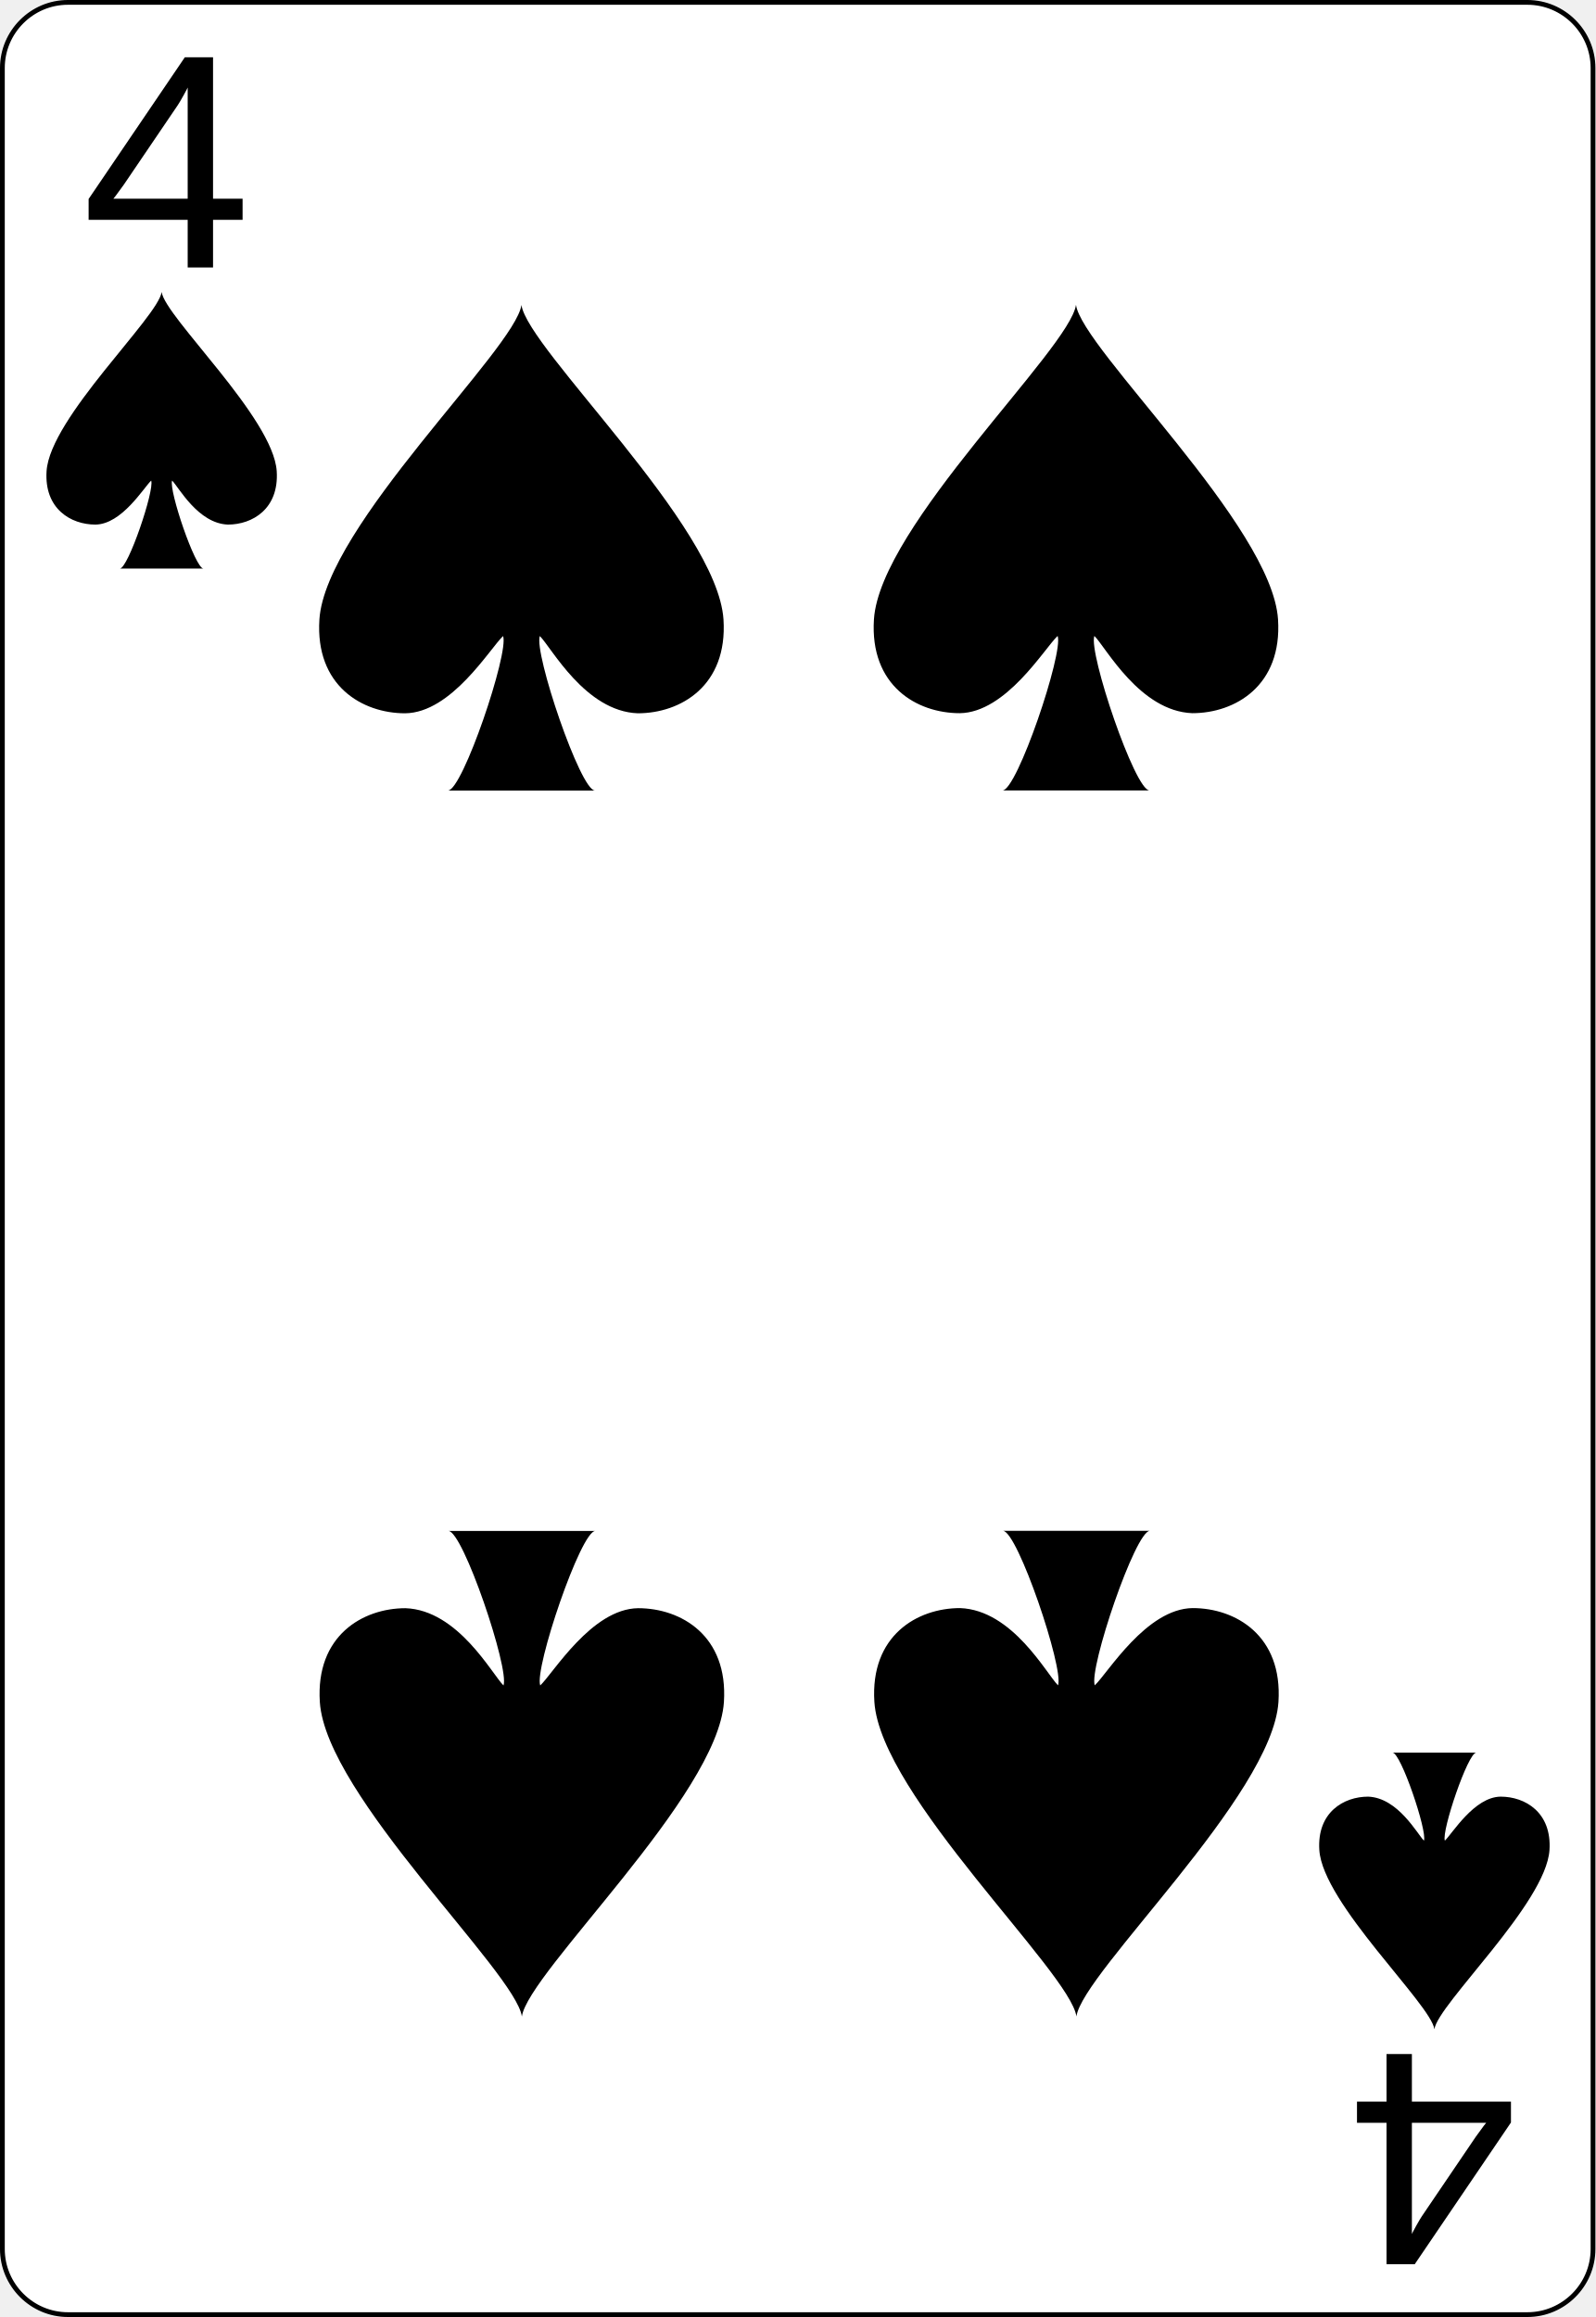
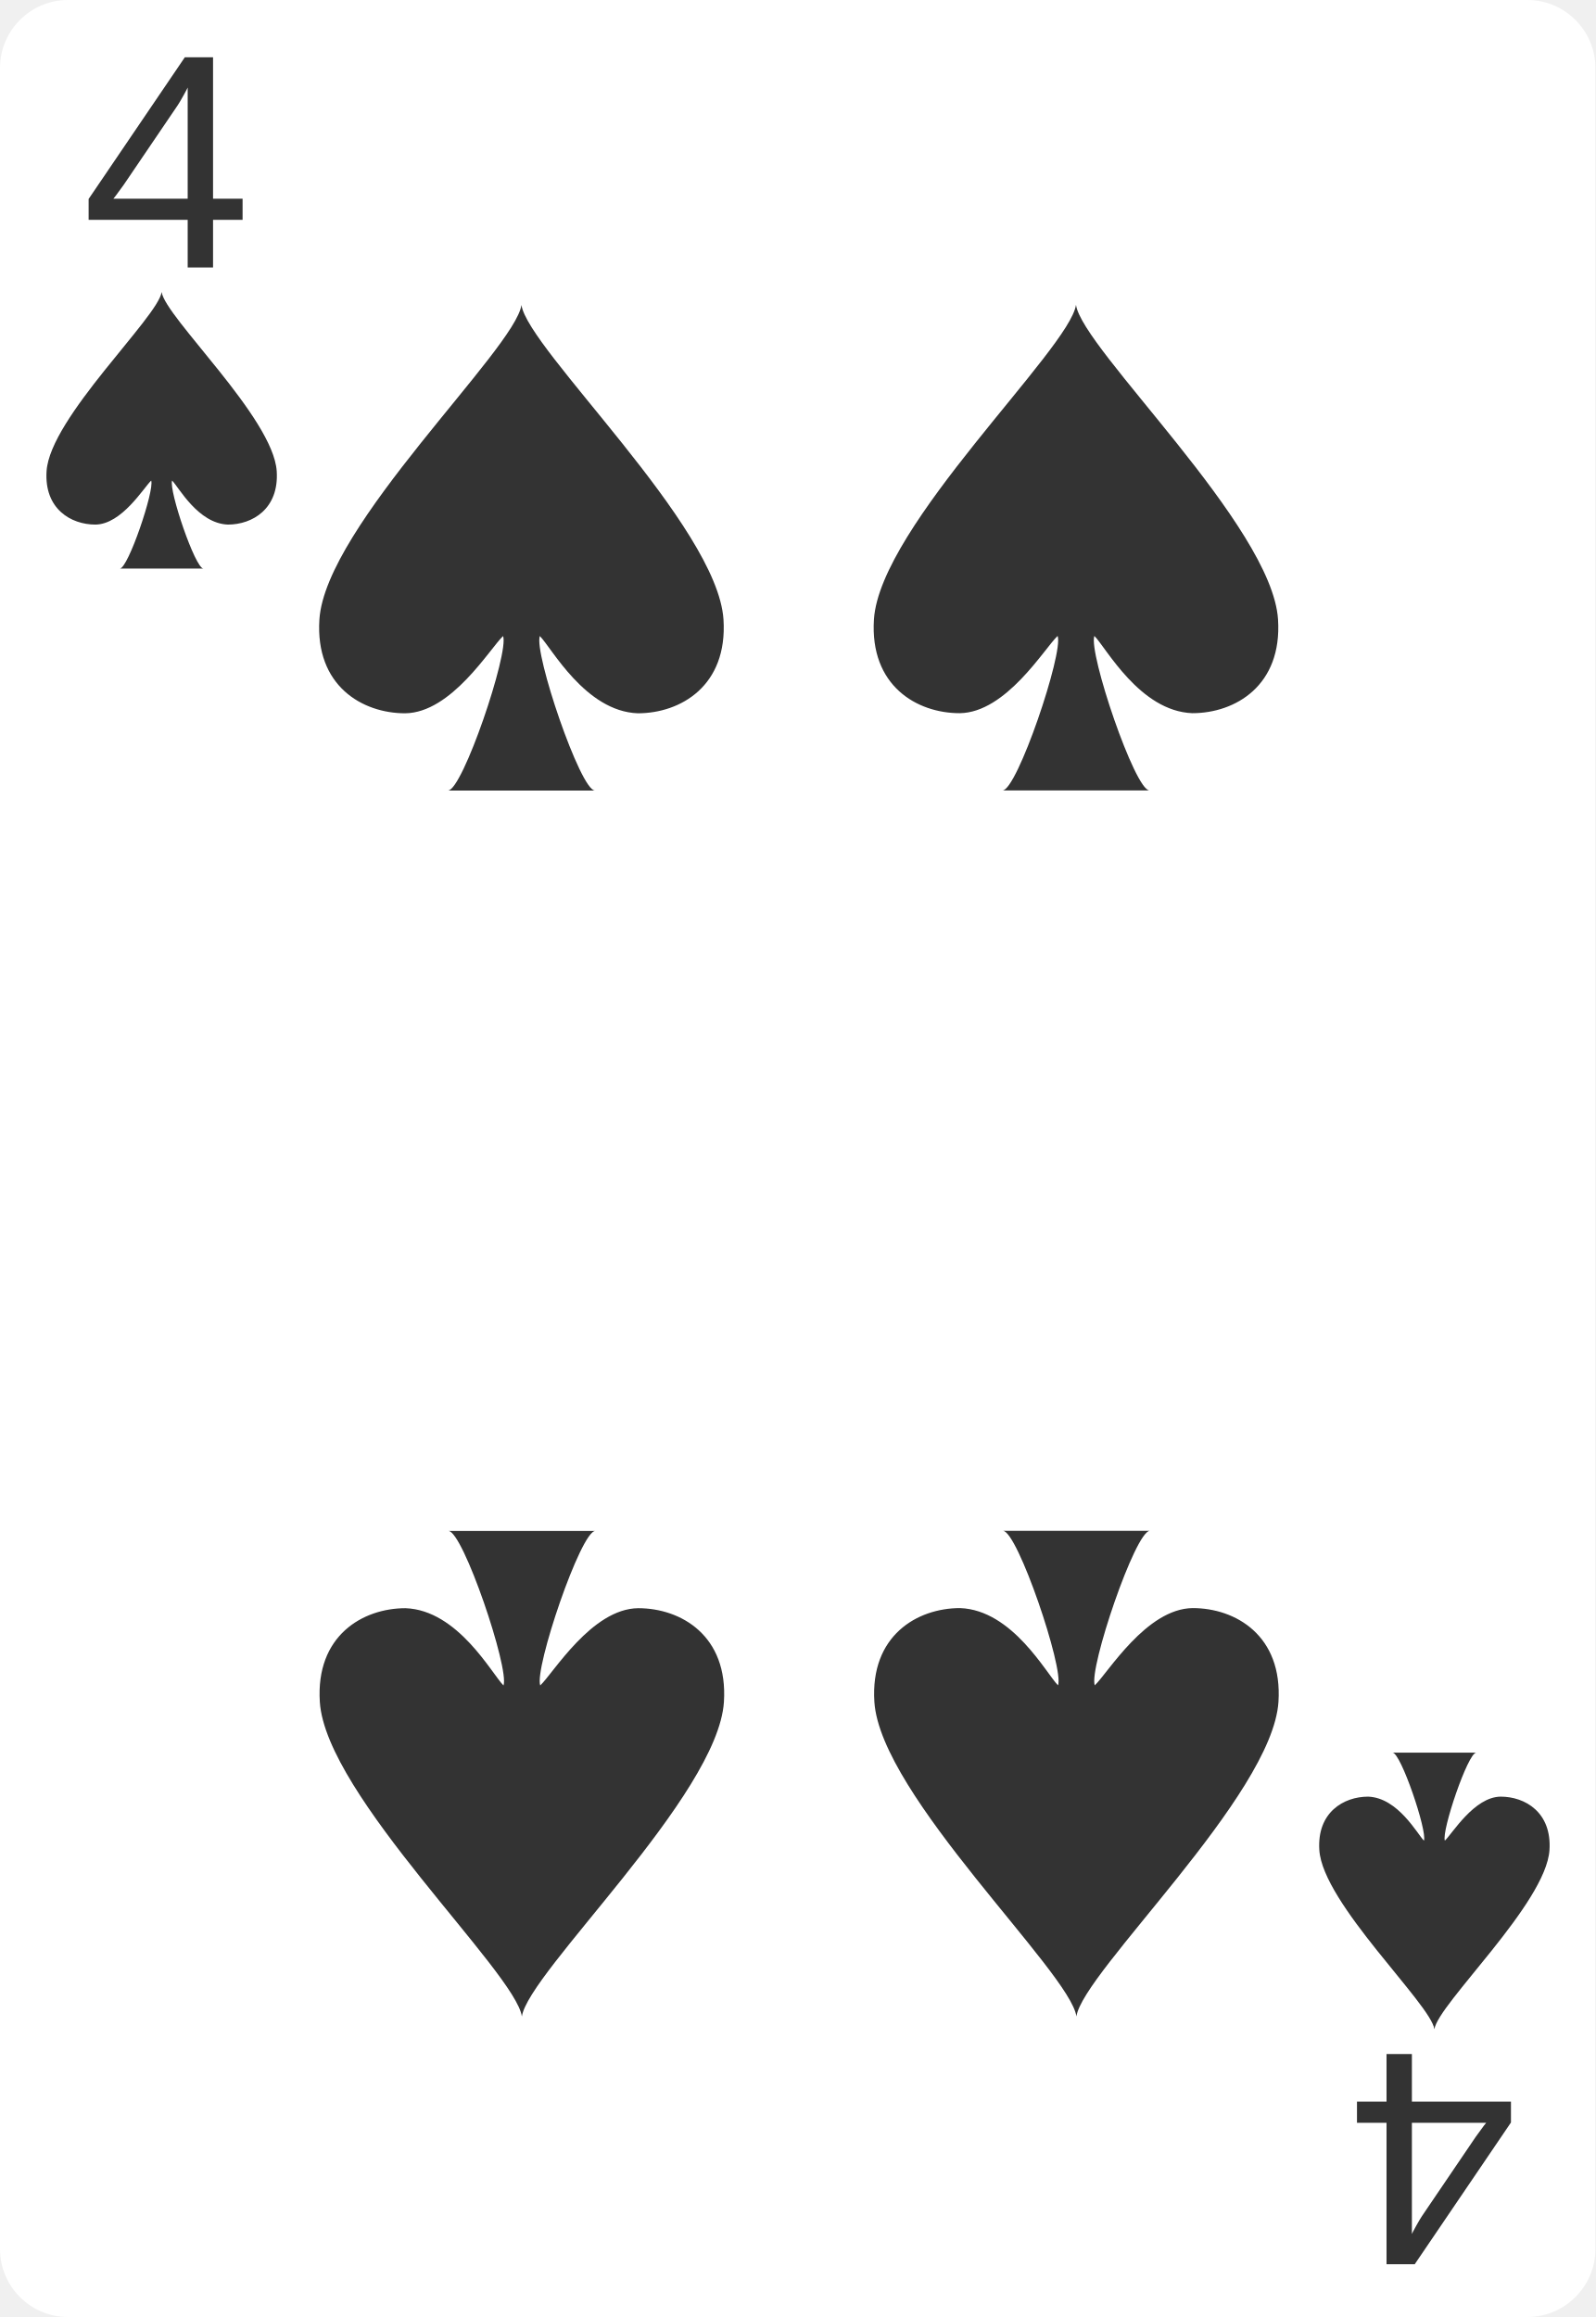
<svg xmlns="http://www.w3.org/2000/svg" width="167.087pt" height="242.667pt" viewBox="0 0 167.087 242.667" xml:space="preserve" id="svg2" version="1.1">
  <defs id="defs41" />
-   <g id="Layer_x0020_1" style="fill-rule:nonzero;clip-rule:nonzero;stroke:#000000;stroke-miterlimit:4;">
+   <g id="Layer_x0020_1" style="fill-rule:nonzero;clip-rule:nonzero;stroke:#FFFFFF;stroke-width:0;">
    <path style="fill:#FFFFFF;stroke-width:0.5;" d="M166.837,235.548c0,3.777-3.087,6.869-6.871,6.869H7.111c-3.775,0-6.861-3.092-6.861-6.869V7.12C0.25,3.343,3.336,0.25,7.111,0.25h152.855    c3.784,0,6.871,3.093,6.871,6.87v228.428z" id="path5" />
    <g style="stroke:none;" id="g7">
      <g id="g9">
				
			</g>
    </g>
    <g id="g15">
			
		</g>
    <g id="g19">
			
		</g>
    <g style="stroke:none;" id="g23">
      <g id="g25">
				
			</g>
    </g>
    <g style="stroke:none;" id="g31">
      <g id="g33">
				
			</g>
    </g>
  </g>
-   <text xml:space="preserve" style="font-size:32px;font-style:normal;font-weight:normal;line-height:125%;letter-spacing:0px;word-spacing:0px;fill:#000000;fill-opacity:1;stroke:none;font-family:Bitstream Vera Sans" x="8.547" y="28.013" id="text3788">
+   <text xml:space="preserve" style="font-size:32px;font-style:normal;font-weight:normal;line-height:125%;letter-spacing:0px;word-spacing:0px;fill:#333333;fill-opacity:1;stroke:none;font-family:Bitstream Vera Sans" x="8.547" y="28.013" id="text3788">
    <tspan id="tspan3790" x="8.547" y="28.013" style="font-style:normal;font-variant:normal;font-weight:normal;font-stretch:normal;font-family:Arial;-inkscape-font-specification:Arial">4</tspan>
  </text>
  <g transform="matrix(1.508595,0,0,1.379325,16.92904,45.0659)" id="layer1-7">
-     <path id="sl" d="M 7.989,3.103 C 7.747,-0.954 0.242,-8.59 0,-10.5 c -0.242,1.909 -7.747,9.545 -7.989,13.603 -0.169,2.868 1.695,4.057 3.39,4.057 1.835,-0.022 3.351,-2.801 3.873,-3.341 0.242,0.716 -1.603,6.682 -2.179,6.682 l 5.811,0 C 2.33,10.501 0.485,4.535 0.727,3.819 1.184,4.315 2.524,7.077 4.601,7.16 6.295,7.159 8.158,5.971 7.989,3.103 z" style="fill:#000000" />
+     <path id="sl" d="M 7.989,3.103 C 7.747,-0.954 0.242,-8.59 0,-10.5 c -0.242,1.909 -7.747,9.545 -7.989,13.603 -0.169,2.868 1.695,4.057 3.39,4.057 1.835,-0.022 3.351,-2.801 3.873,-3.341 0.242,0.716 -1.603,6.682 -2.179,6.682 l 5.811,0 C 2.33,10.501 0.485,4.535 0.727,3.819 1.184,4.315 2.524,7.077 4.601,7.16 6.295,7.159 8.158,5.971 7.989,3.103 z" style="fill:#333333" />
  </g>
  <g transform="matrix(2.648679,0,0,2.421718,54.61089,57.36599)" id="layer1-7-88">
-     <path id="sl-4" d="M 7.989,3.103 C 7.747,-0.954 0.242,-8.59 0,-10.5 c -0.242,1.909 -7.747,9.545 -7.989,13.603 -0.169,2.868 1.695,4.057 3.39,4.057 1.835,-0.022 3.351,-2.801 3.873,-3.341 0.242,0.716 -1.603,6.682 -2.179,6.682 l 5.811,0 C 2.33,10.501 0.485,4.535 0.727,3.819 1.184,4.315 2.524,7.077 4.601,7.16 6.295,7.159 8.158,5.971 7.989,3.103 z" style="fill:#000000" />
+     <path id="sl-4" d="M 7.989,3.103 C 7.747,-0.954 0.242,-8.59 0,-10.5 c -0.242,1.909 -7.747,9.545 -7.989,13.603 -0.169,2.868 1.695,4.057 3.39,4.057 1.835,-0.022 3.351,-2.801 3.873,-3.341 0.242,0.716 -1.603,6.682 -2.179,6.682 l 5.811,0 C 2.33,10.501 0.485,4.535 0.727,3.819 1.184,4.315 2.524,7.077 4.601,7.16 6.295,7.159 8.158,5.971 7.989,3.103 z" style="fill:#333333" />
  </g>
-   <text xml:space="preserve" style="font-size:32px;font-style:normal;font-weight:normal;line-height:125%;letter-spacing:0px;word-spacing:0px;fill:#000000;fill-opacity:1;stroke:none;font-family:Bitstream Vera Sans" x="-158.978" y="-215.124" id="text3788-7" transform="scale(-1,-1)">
+   <text xml:space="preserve" style="font-size:32px;font-style:normal;font-weight:normal;line-height:125%;letter-spacing:0px;word-spacing:0px;fill:#333333;fill-opacity:1;stroke:none;font-family:Bitstream Vera Sans" x="-158.978" y="-215.124" id="text3788-7" transform="scale(-1,-1)">
    <tspan id="tspan3790-6" x="-158.978" y="-215.124" style="font-style:normal;font-variant:normal;font-weight:normal;font-stretch:normal;font-family:Arial;-inkscape-font-specification:Arial">4</tspan>
  </text>
  <g transform="matrix(-1.508595,0,0,-1.379325,150.2251,198.0441)" id="layer1-7-3">
-     <path id="sl-1" d="M 7.989,3.103 C 7.747,-0.954 0.242,-8.59 0,-10.5 c -0.242,1.909 -7.747,9.545 -7.989,13.603 -0.169,2.868 1.695,4.057 3.39,4.057 1.835,-0.022 3.351,-2.801 3.873,-3.341 0.242,0.716 -1.603,6.682 -2.179,6.682 l 5.811,0 C 2.33,10.501 0.485,4.535 0.727,3.819 1.184,4.315 2.524,7.077 4.601,7.16 6.295,7.159 8.158,5.971 7.989,3.103 z" style="fill:#000000" />
+     <path id="sl-1" d="M 7.989,3.103 C 7.747,-0.954 0.242,-8.59 0,-10.5 c -0.242,1.909 -7.747,9.545 -7.989,13.603 -0.169,2.868 1.695,4.057 3.39,4.057 1.835,-0.022 3.351,-2.801 3.873,-3.341 0.242,0.716 -1.603,6.682 -2.179,6.682 l 5.811,0 C 2.33,10.501 0.485,4.535 0.727,3.819 1.184,4.315 2.524,7.077 4.601,7.16 6.295,7.159 8.158,5.971 7.989,3.103 z" style="fill:#333333" />
  </g>
  <g transform="matrix(-2.648679,0,0,-2.421718,54.65613,185.7713)" id="layer1-7-88-7">
-     <path id="sl-4-5" d="M 7.989,3.103 C 7.747,-0.954 0.242,-8.59 0,-10.5 c -0.242,1.909 -7.747,9.545 -7.989,13.603 -0.169,2.868 1.695,4.057 3.39,4.057 1.835,-0.022 3.351,-2.801 3.873,-3.341 0.242,0.716 -1.603,6.682 -2.179,6.682 l 5.811,0 C 2.33,10.501 0.485,4.535 0.727,3.819 1.184,4.315 2.524,7.077 4.601,7.16 6.295,7.159 8.158,5.971 7.989,3.103 z" style="fill:#000000" />
+     <path id="sl-4-5" d="M 7.989,3.103 C 7.747,-0.954 0.242,-8.59 0,-10.5 c -0.242,1.909 -7.747,9.545 -7.989,13.603 -0.169,2.868 1.695,4.057 3.39,4.057 1.835,-0.022 3.351,-2.801 3.873,-3.341 0.242,0.716 -1.603,6.682 -2.179,6.682 l 5.811,0 C 2.33,10.501 0.485,4.535 0.727,3.819 1.184,4.315 2.524,7.077 4.601,7.16 6.295,7.159 8.158,5.971 7.989,3.103 z" style="fill:#333333" />
  </g>
  <g transform="matrix(2.648679,0,0,2.421718,112.688,57.35436)" id="layer1-7-88-1">
-     <path id="sl-4-4" d="M 7.989,3.103 C 7.747,-0.954 0.242,-8.59 0,-10.5 c -0.242,1.909 -7.747,9.545 -7.989,13.603 -0.169,2.868 1.695,4.057 3.39,4.057 1.835,-0.022 3.351,-2.801 3.873,-3.341 0.242,0.716 -1.603,6.682 -2.179,6.682 l 5.811,0 C 2.33,10.501 0.485,4.535 0.727,3.819 1.184,4.315 2.524,7.077 4.601,7.16 6.295,7.159 8.158,5.971 7.989,3.103 z" style="fill:#000000" />
+     <path id="sl-4-4" d="M 7.989,3.103 C 7.747,-0.954 0.242,-8.59 0,-10.5 c -0.242,1.909 -7.747,9.545 -7.989,13.603 -0.169,2.868 1.695,4.057 3.39,4.057 1.835,-0.022 3.351,-2.801 3.873,-3.341 0.242,0.716 -1.603,6.682 -2.179,6.682 l 5.811,0 C 2.33,10.501 0.485,4.535 0.727,3.819 1.184,4.315 2.524,7.077 4.601,7.16 6.295,7.159 8.158,5.971 7.989,3.103 z" style="fill:#333333" />
  </g>
  <g transform="matrix(-2.648679,0,0,-2.421718,112.7332,185.7597)" id="layer1-7-88-7-9">
-     <path id="sl-4-5-2" d="M 7.989,3.103 C 7.747,-0.954 0.242,-8.59 0,-10.5 c -0.242,1.909 -7.747,9.545 -7.989,13.603 -0.169,2.868 1.695,4.057 3.39,4.057 1.835,-0.022 3.351,-2.801 3.873,-3.341 0.242,0.716 -1.603,6.682 -2.179,6.682 l 5.811,0 C 2.33,10.501 0.485,4.535 0.727,3.819 1.184,4.315 2.524,7.077 4.601,7.16 6.295,7.159 8.158,5.971 7.989,3.103 z" style="fill:#000000" />
+     <path id="sl-4-5-2" d="M 7.989,3.103 C 7.747,-0.954 0.242,-8.59 0,-10.5 c -0.242,1.909 -7.747,9.545 -7.989,13.603 -0.169,2.868 1.695,4.057 3.39,4.057 1.835,-0.022 3.351,-2.801 3.873,-3.341 0.242,0.716 -1.603,6.682 -2.179,6.682 l 5.811,0 C 2.33,10.501 0.485,4.535 0.727,3.819 1.184,4.315 2.524,7.077 4.601,7.16 6.295,7.159 8.158,5.971 7.989,3.103 z" style="fill:#333333" />
  </g>
</svg>
